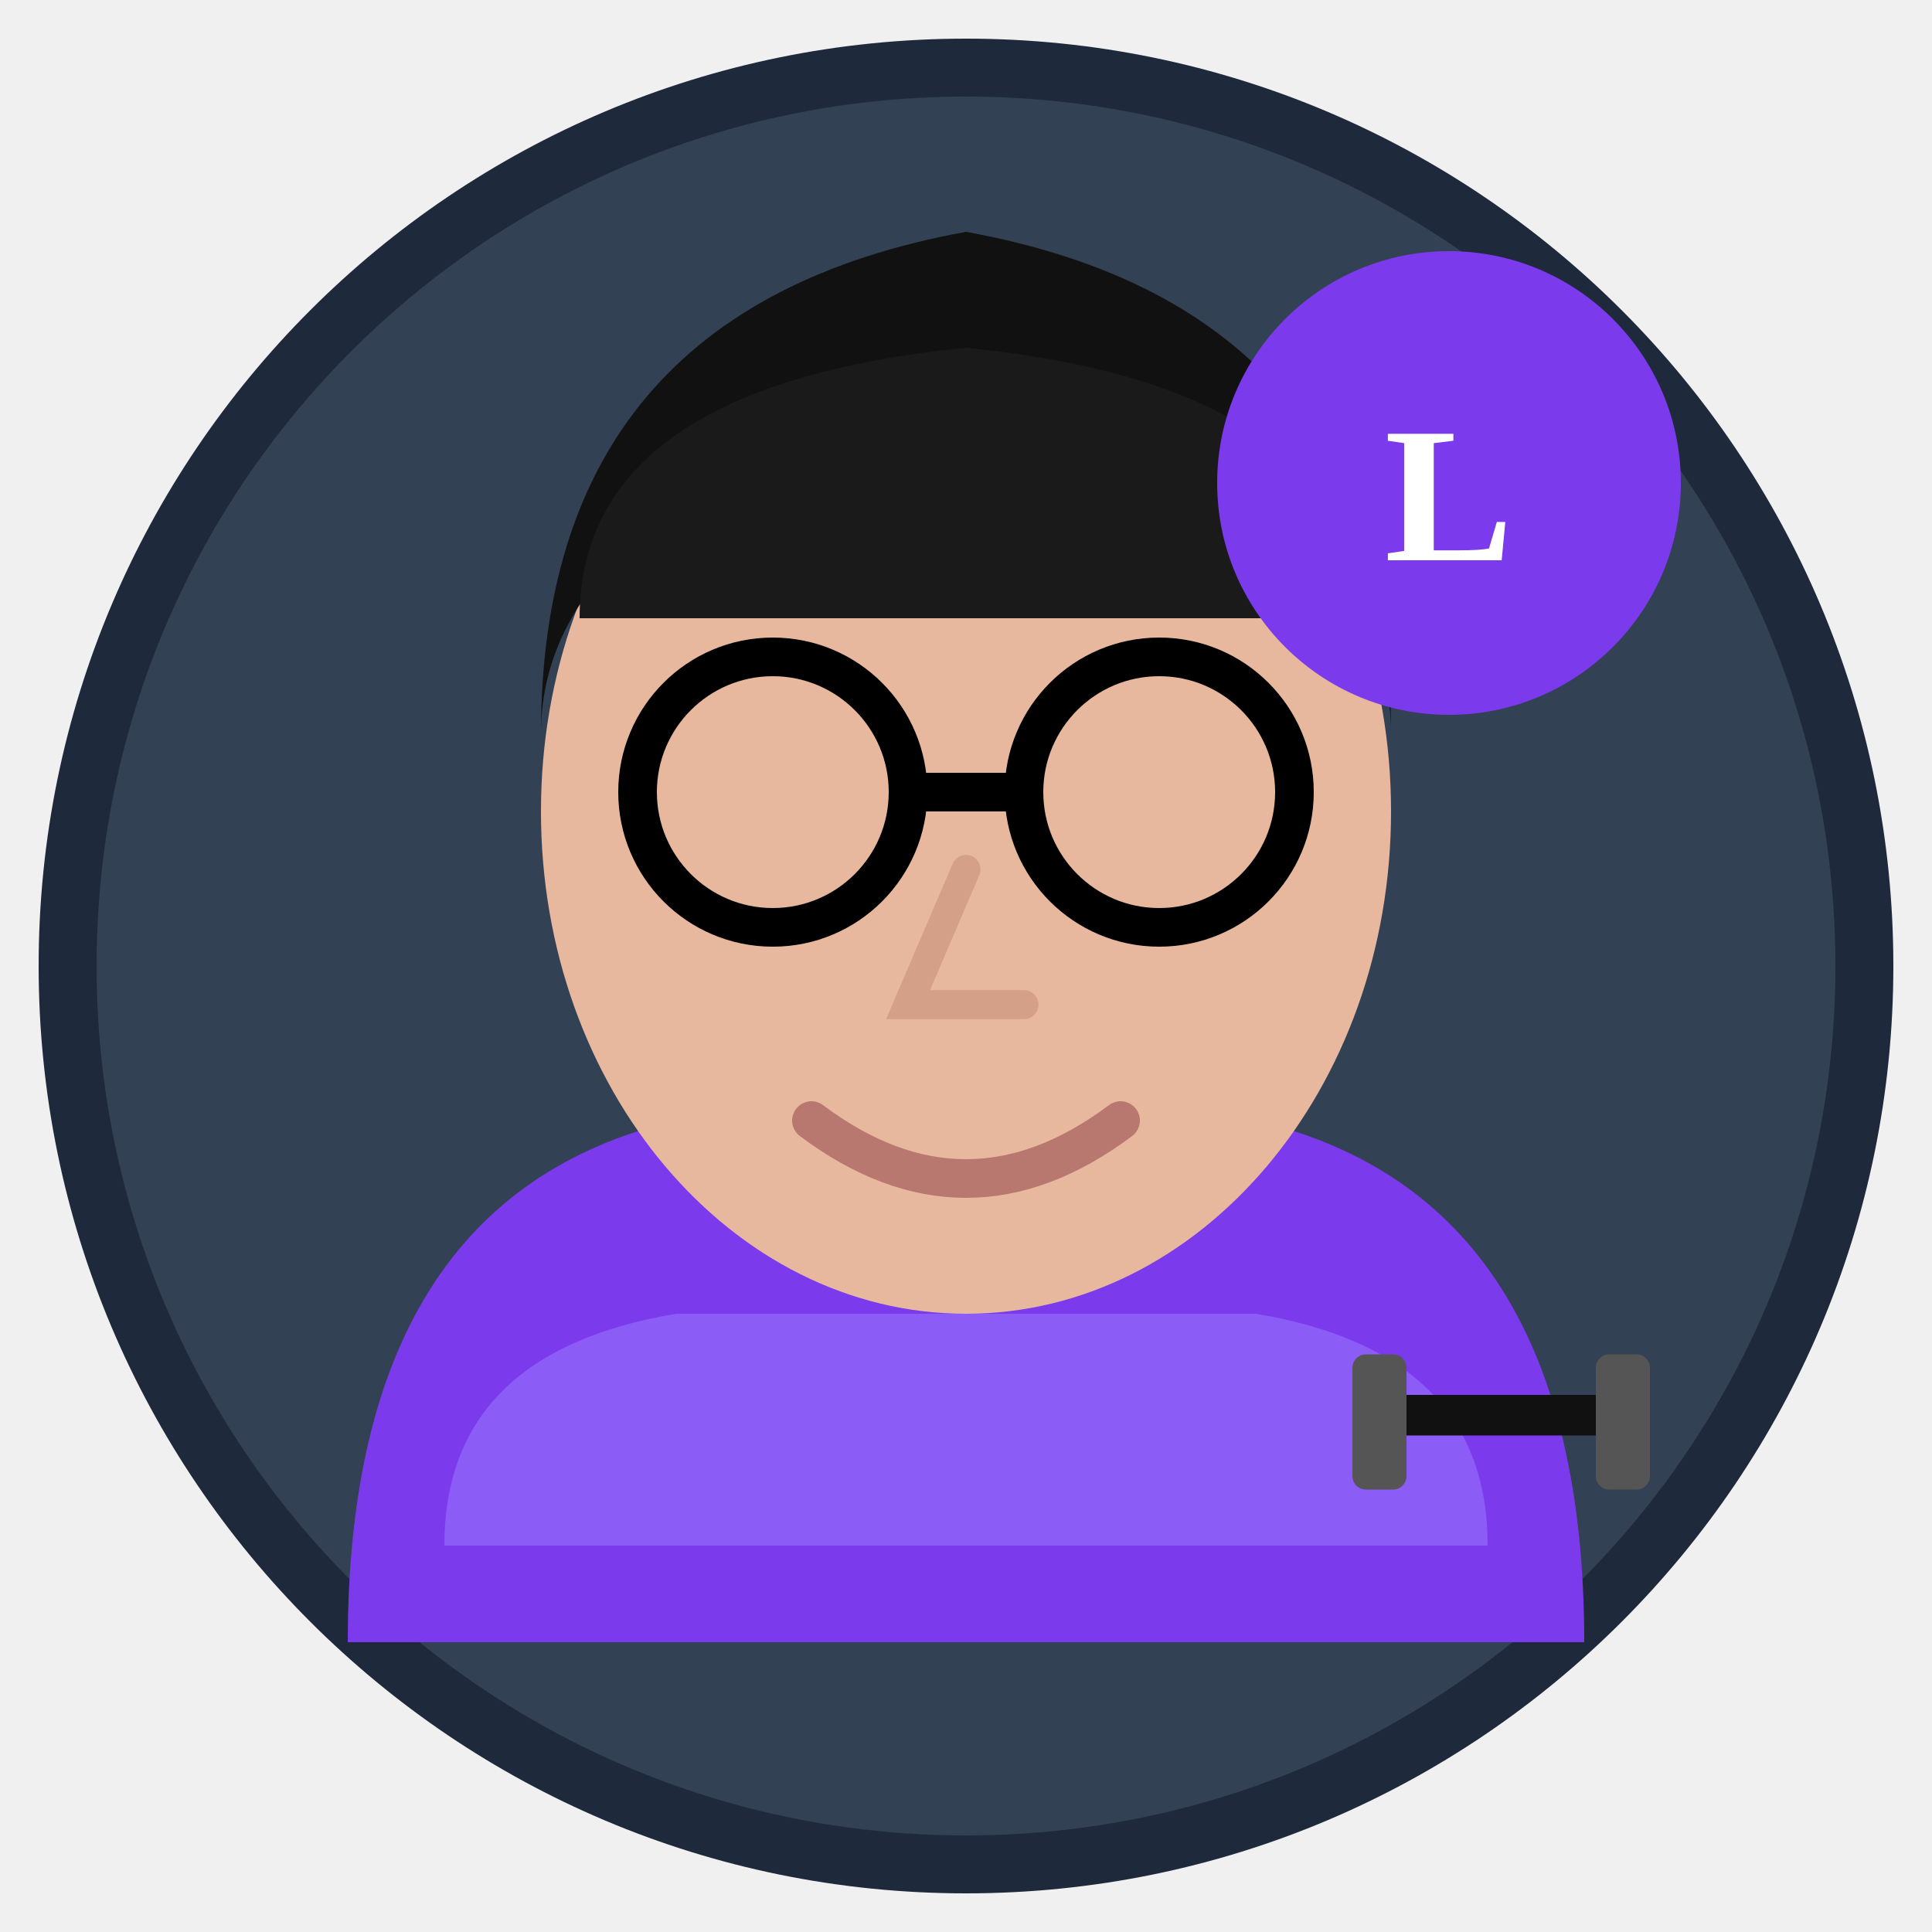
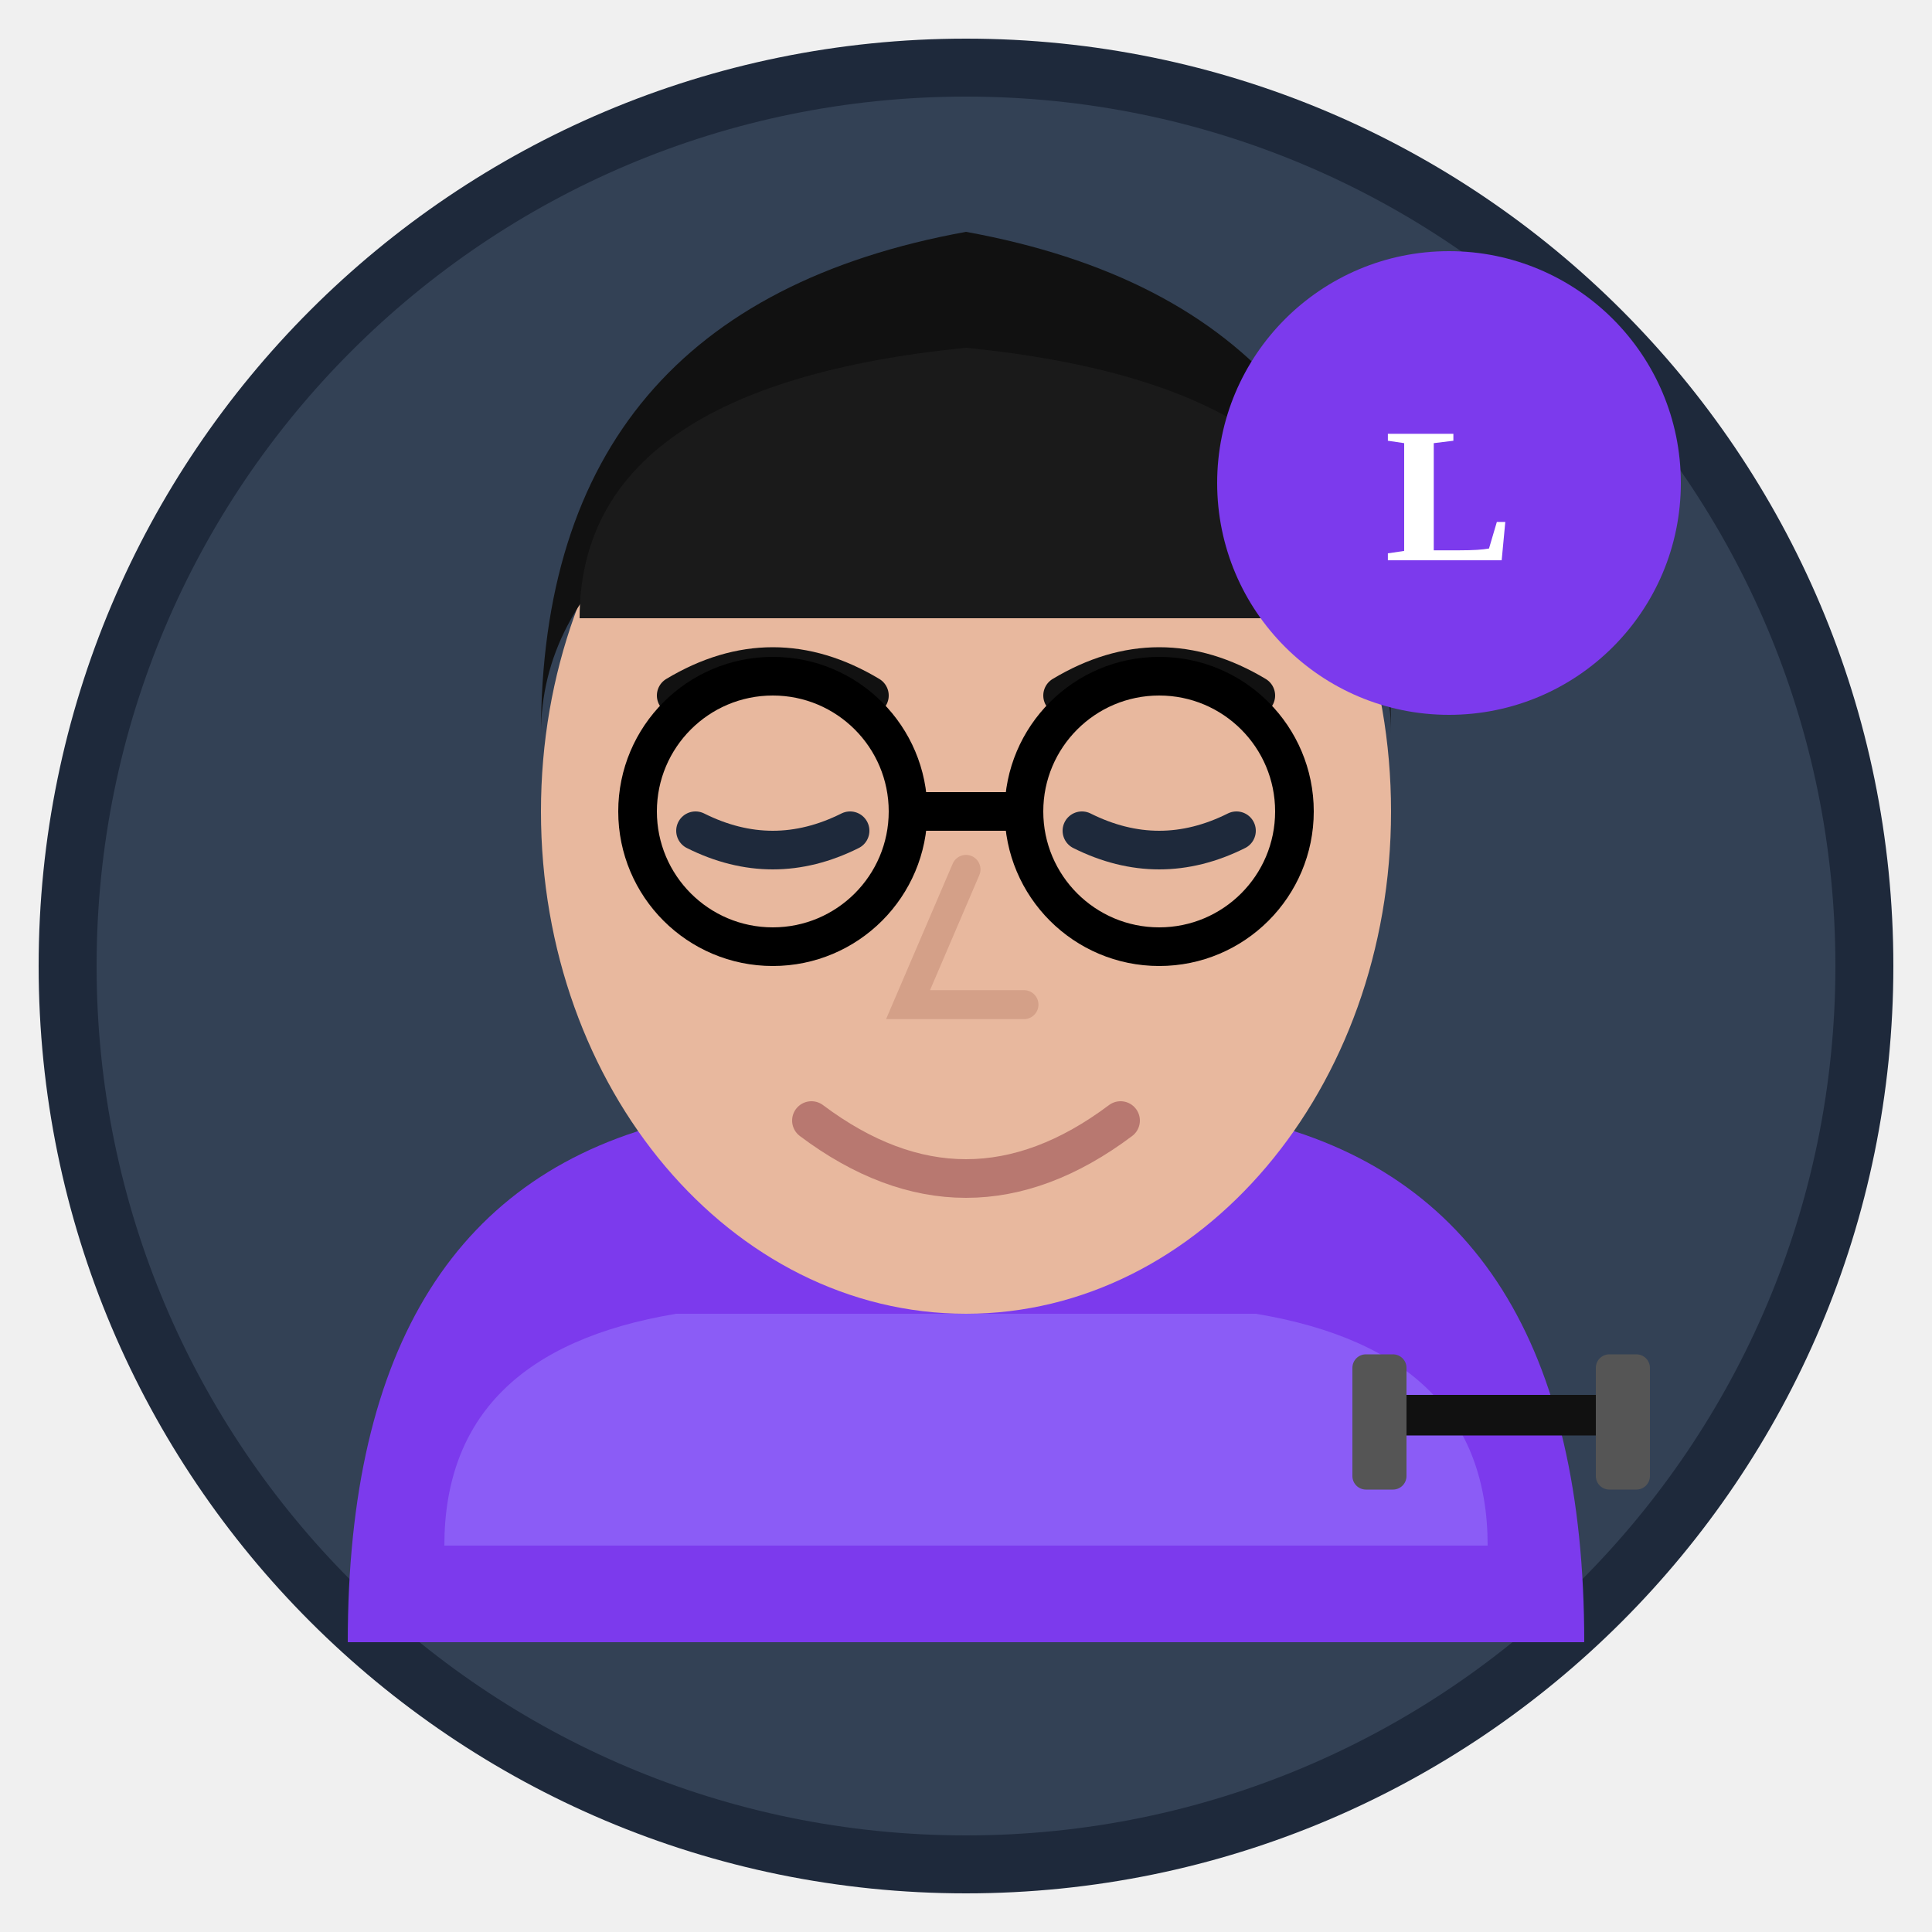
<svg xmlns="http://www.w3.org/2000/svg" viewBox="0 0 100 100" fill="none">
  <circle cx="50" cy="50" r="48" fill="#1e293b" />
  <circle cx="50" cy="50" r="45" fill="#334155" />
  <path d="M18 85 Q18 62 35 58 L65 58 Q82 62 82 85" fill="#7c3aed" />
  <path d="M23 80 Q23 70 35 68 L65 68 Q77 70 77 80" fill="#8b5cf6" />
  <rect x="42" y="48" width="16" height="17" rx="3" fill="#e8b89e" />
  <ellipse cx="50" cy="42" rx="22" ry="26" fill="#e8b89e" />
  <path d="M28 38 Q28 16 50 12 Q72 16 72 38 Q72 26 50 20 Q28 26 28 38" fill="#111" />
  <path d="M30 32 Q30 20 50 18 Q70 20 70 32" fill="#1a1a1a" />
-   <circle cx="40" cy="41" r="7" stroke="#000" stroke-width="2" fill="none" />
-   <circle cx="60" cy="41" r="7" stroke="#000" stroke-width="2" fill="none" />
-   <rect x="47" y="40" width="6" height="2" fill="#000" />
+   <path d="M35 36 Q40 33 45 36" stroke="#111" stroke-width="2" fill="none" stroke-linecap="round" />
+   <path d="M55 36 Q60 33 65 36" stroke="#111" stroke-width="2" fill="none" stroke-linecap="round" />
+   <path d="M36 43 Q40 45 44 43" stroke="#1e293b" stroke-width="2" stroke-linecap="round" />
+   <path d="M56 43 Q60 45 64 43" stroke="#1e293b" stroke-width="2" stroke-linecap="round" />
+   <circle cx="40" cy="42" r="7" stroke="#000" stroke-width="2" fill="none" />
+   <circle cx="60" cy="42" r="7" stroke="#000" stroke-width="2" fill="none" />
+   <rect x="47" y="41" width="6" height="2" fill="#000" />
  <path d="M50 45 L47 52 L53 52" stroke="#d4a088" stroke-width="1.5" fill="none" stroke-linecap="round" />
  <path d="M42 58 Q50 64 58 58" stroke="#b87870" stroke-width="2" fill="none" stroke-linecap="round" />
  <g transform="translate(70,68) scale(0.7)">
    <rect x="2" y="6" width="20" height="3" fill="#111" />
    <rect x="0" y="3" width="4" height="10" rx="1" fill="#555" />
    <rect x="18" y="3" width="4" height="10" rx="1" fill="#555" />
  </g>
  <circle cx="75" cy="25" r="12" fill="#7c3aed" />
  <text x="75" y="29" text-anchor="middle" fill="white" font-size="10" font-weight="bold">L</text>
</svg>
